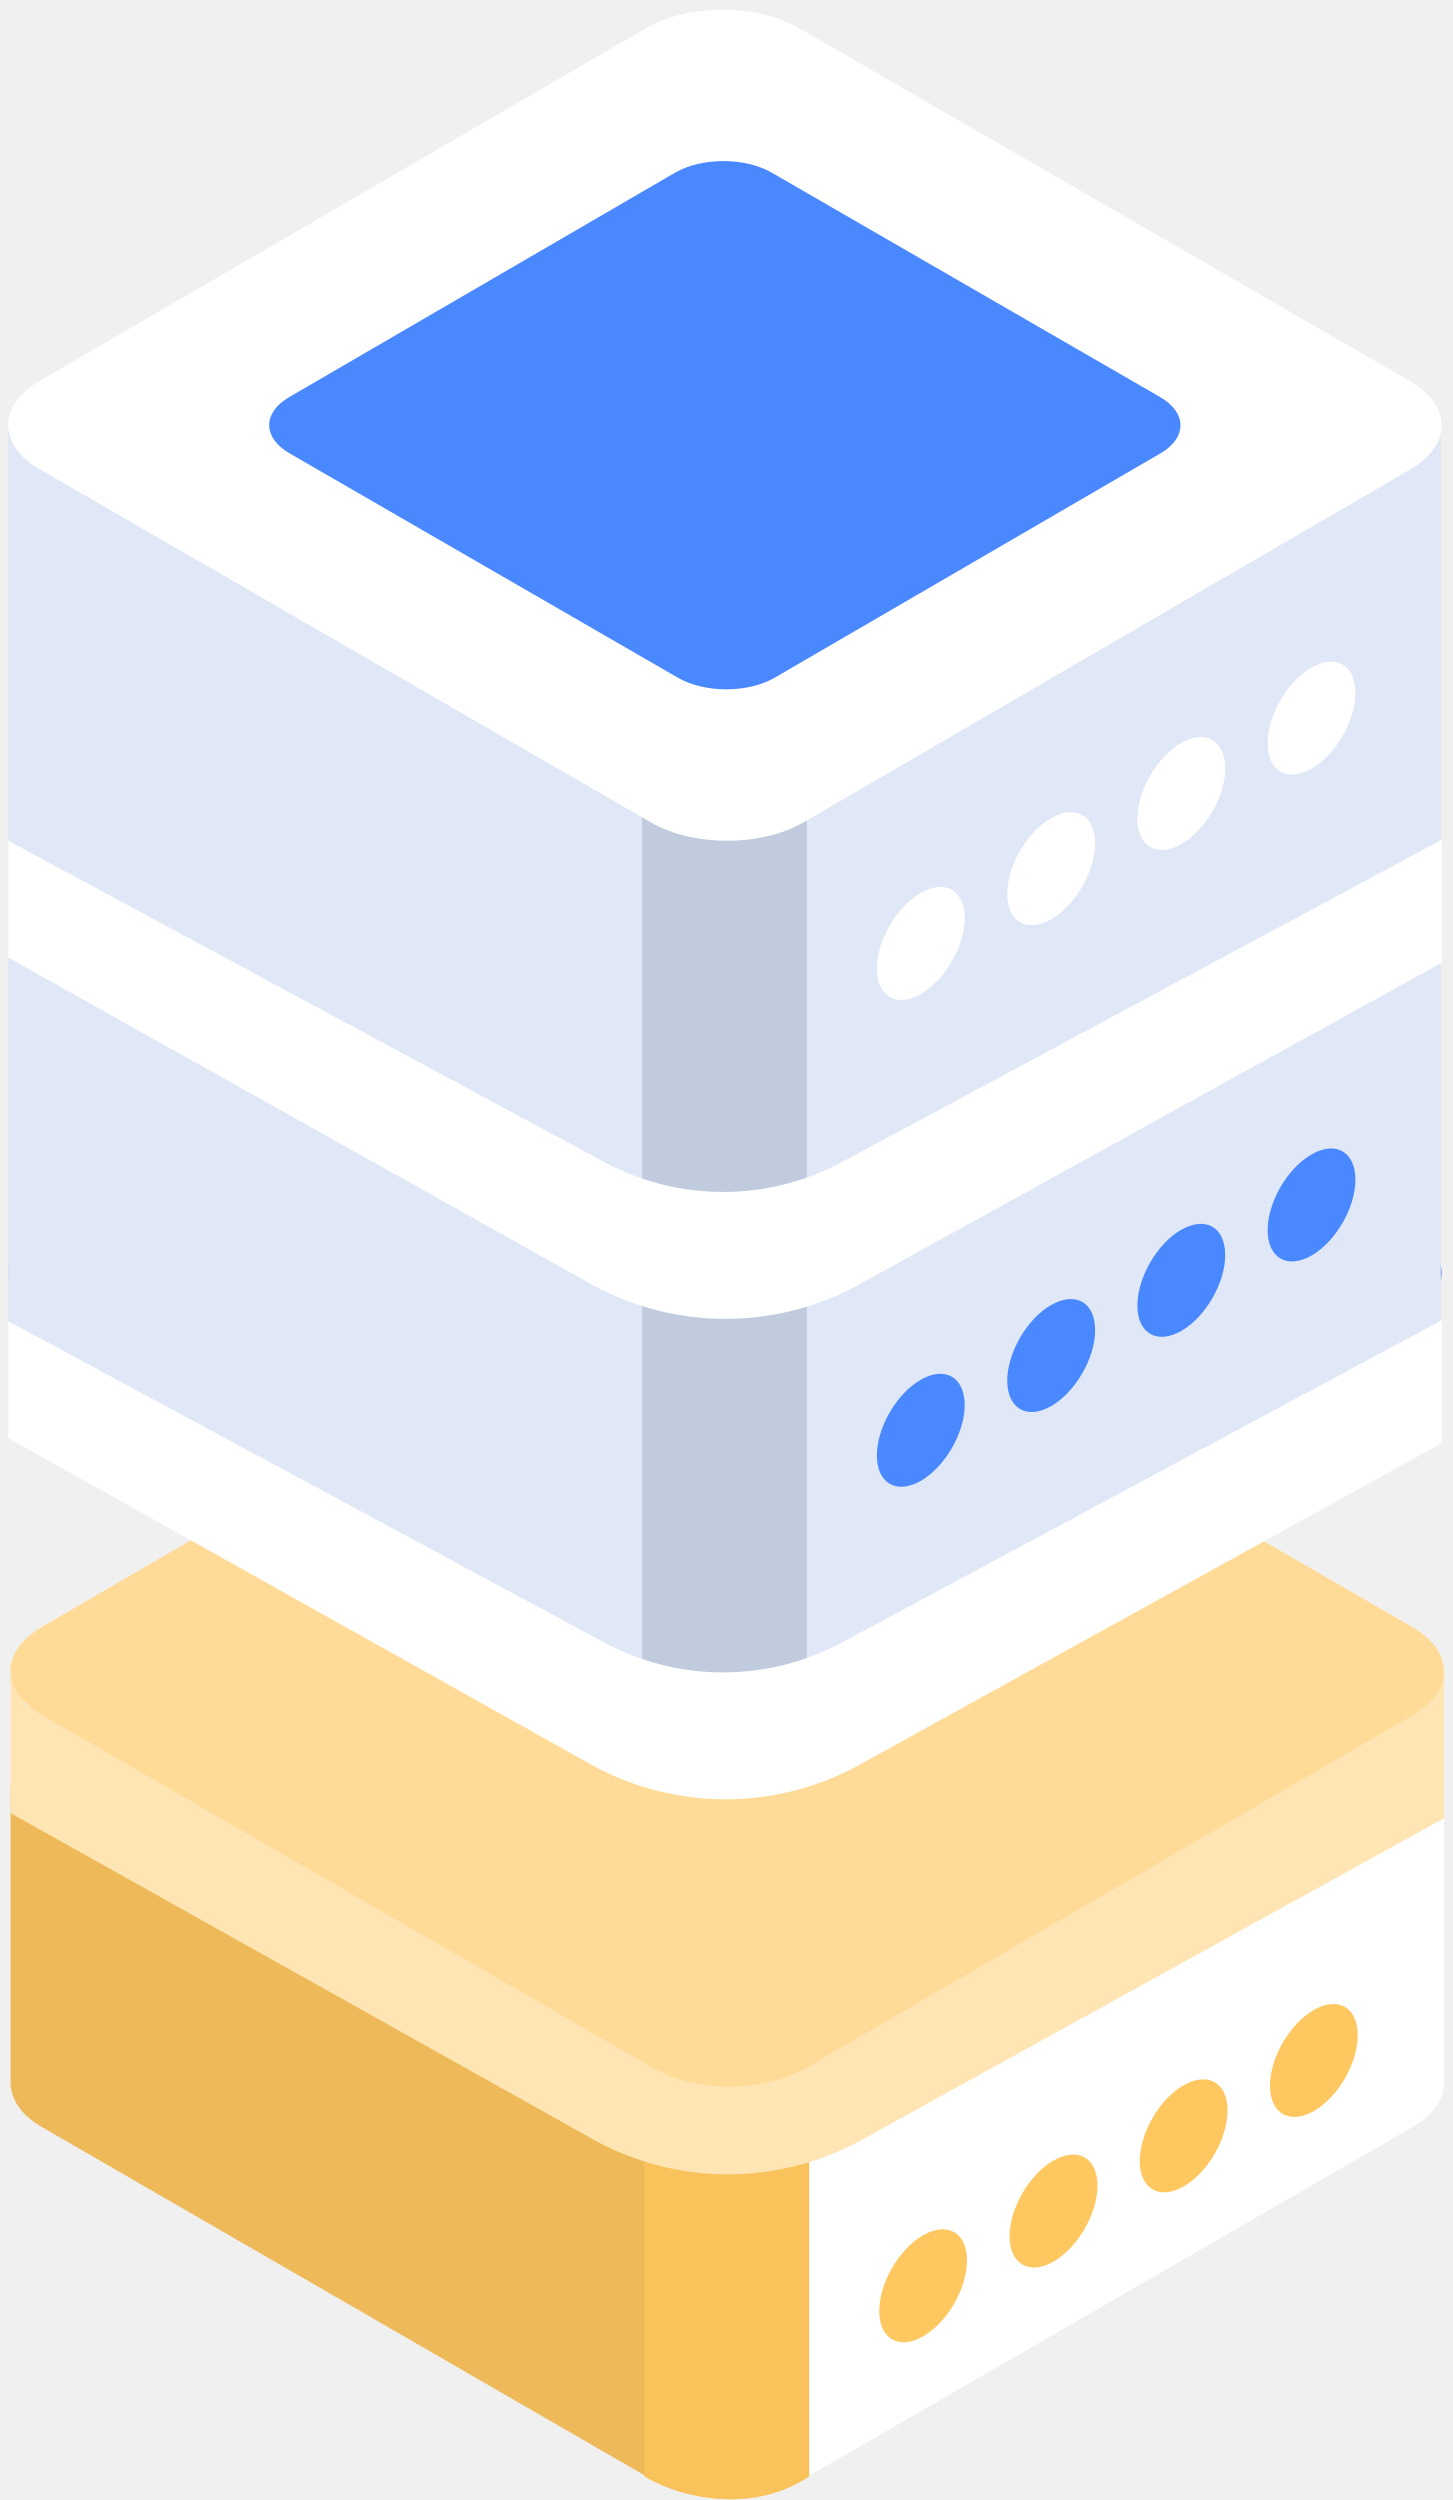
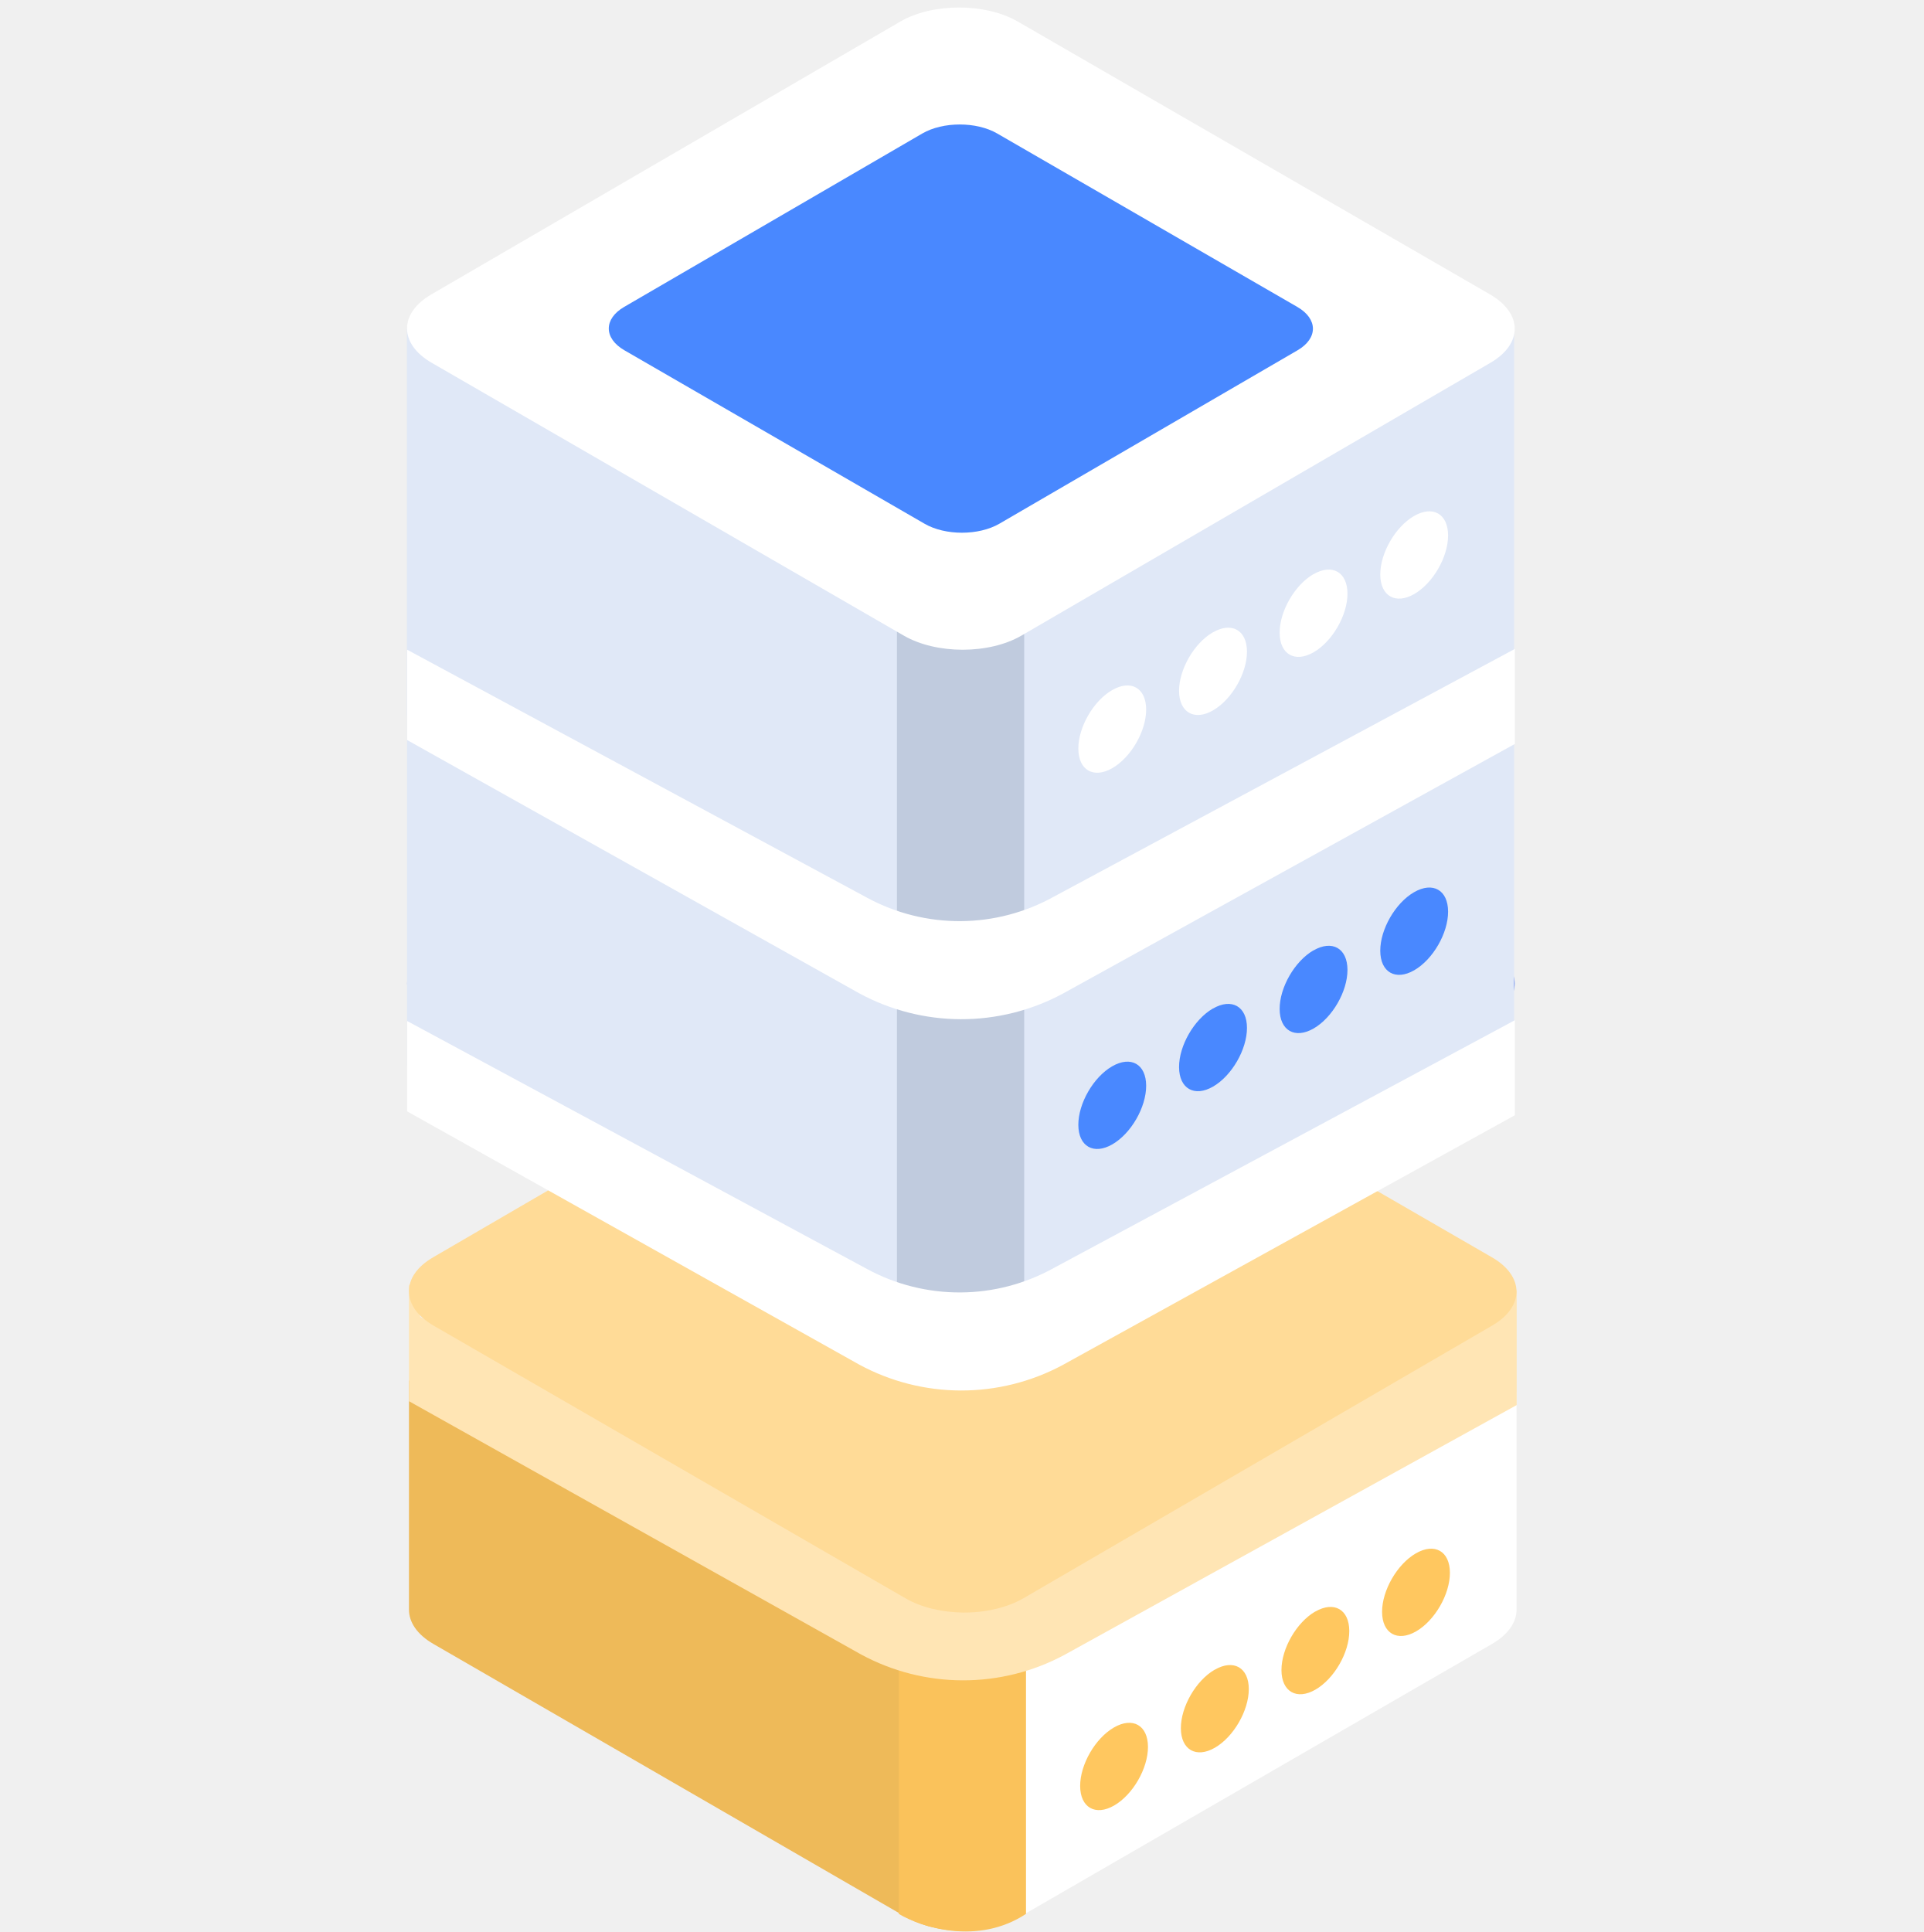
- <svg xmlns="http://www.w3.org/2000/svg" width="140" height="241" viewBox="0 0 140 241" fill="none">
+ <svg xmlns="http://www.w3.org/2000/svg" width="240" height="241" viewBox="0 0 140 241" fill="none">
  <path d="M70.106 199.855V240.875C67.522 240.835 64.966 240.251 62.982 239.107L62.073 238.587L4.08 205.074C2.029 203.894 1.021 202.345 1.021 200.788V172.208L70.106 199.855Z" fill="#EEBA59" />
  <path d="M139.204 173.599V200.788C139.204 202.345 138.18 203.89 136.128 205.074L78.084 238.615L77.223 239.107C75.238 240.251 72.682 240.835 70.099 240.875V201.245L139.204 173.599Z" fill="white" />
  <path d="M78.003 238.741V201.205H62.128V238.741C64.906 240.396 71.971 242.713 78.003 238.741Z" fill="#FAC25B" />
  <path d="M1.021 160.178L2.445 164.285L58.442 194.476C62.015 196.403 66.015 197.4 70.074 197.377C74.132 197.353 78.12 196.309 81.671 194.341L137.112 164.551L139.219 160.868V175.271L82.778 206.444C78.875 208.534 74.514 209.622 70.087 209.609C65.66 209.597 61.305 208.485 57.414 206.373L1.021 174.786" fill="#FFE5B4" />
  <path d="M88.974 215.488C86.64 216.835 84.751 220.112 84.759 222.793C84.767 225.474 86.668 226.566 89.001 225.22C91.335 223.873 93.228 220.596 93.22 217.903C93.212 215.21 91.311 214.137 88.974 215.488ZM101.539 208.283C99.205 209.629 97.316 212.906 97.324 215.587C97.332 218.268 99.233 219.361 101.567 218.014C103.901 216.668 105.798 213.387 105.798 210.698C105.798 208.008 103.889 206.932 101.551 208.283M114.085 201.025C111.751 202.38 109.866 205.649 109.874 208.338C109.882 211.027 111.783 212.112 114.116 210.765C116.45 209.419 118.343 206.142 118.335 203.448C118.327 200.755 116.426 199.683 114.089 201.033M126.642 193.768C124.308 195.115 122.419 198.392 122.427 201.073C122.435 203.754 124.336 204.847 126.67 203.5C129.003 202.154 130.897 198.876 130.889 196.183C130.881 193.49 128.98 192.418 126.642 193.768Z" fill="#FFC75F" />
  <path d="M136.183 165.341L77.655 199.386C75.579 200.577 72.841 201.177 70.114 201.153C67.53 201.114 64.974 200.53 62.99 199.386L4.08 165.353C2.029 164.173 1.021 162.624 1.021 161.067C1.021 159.51 2.033 158.004 4.045 156.832L62.537 122.803C64.625 121.611 67.364 121.012 70.102 121.035C72.686 121.075 75.261 121.659 77.226 122.803L136.128 156.836C140.204 159.184 140.215 162.989 136.183 165.341Z" fill="#FFDB97" />
  <path d="M135.957 126.935L77.428 160.981C75.352 162.172 72.614 162.772 69.887 162.748C67.304 162.708 64.748 162.125 62.763 160.981L3.854 126.947C1.802 125.768 0.794 124.218 0.794 122.661C0.794 121.104 1.806 119.599 3.818 118.427L62.311 84.398C64.398 83.206 67.137 82.606 69.876 82.63C72.459 82.67 75.035 83.254 76.999 84.398L135.901 118.431C139.977 120.779 139.989 124.584 135.957 126.935Z" fill="#557BEB" />
  <path d="M69.839 61.93V162.998C67.256 162.968 64.701 162.527 62.718 161.663L61.809 161.27L3.84 135.963C1.789 135.072 0.781 133.902 0.781 132.726V41.053L69.839 61.93Z" fill="#E0E8F7" />
  <path d="M70.115 51.934V122.814C67.522 122.798 64.957 122.567 62.965 122.113L62.053 121.907L3.852 90.821C1.793 90.353 0.781 89.739 0.781 89.121V40.968L70.115 51.934Z" fill="#E0E8F7" />
  <path d="M138.897 41.053V132.726C138.897 133.902 137.873 135.069 135.823 135.963L77.819 161.291L76.958 161.663C74.975 162.527 72.421 162.968 69.839 162.998V61.93L138.897 41.053Z" fill="#E0E8F7" />
  <path d="M77.777 74.022V161.342L76.923 161.71C74.956 162.565 72.423 163.001 69.863 163.031C67.302 163.001 64.769 162.565 62.802 161.71L61.901 161.321V74.022H77.777Z" fill="#C0CBDE" />
  <path d="M135.905 36.731L76.995 2.698C72.927 0.347 66.355 0.347 62.311 2.698L3.798 36.736C-0.242 39.087 -0.222 42.896 3.846 45.248L62.751 79.285C66.819 81.637 73.392 81.637 77.436 79.285L135.956 45.248C139.997 42.896 139.977 39.087 135.909 36.736" fill="white" />
  <path d="M111.849 38.285L74.403 16.648C71.82 15.155 67.656 15.155 65.073 16.648L27.869 38.285C25.301 39.778 25.313 42.201 27.9 43.695L65.346 65.331C67.93 66.825 72.093 66.825 74.677 65.331L111.881 43.695C114.449 42.201 114.437 39.778 111.849 38.285Z" fill="#4988FF" />
  <path d="M0.794 81.045L58.215 112.004C61.788 113.931 65.788 114.928 69.847 114.904C73.906 114.881 77.894 113.837 81.445 111.869L138.993 80.946V92.799L82.552 123.972C78.648 126.062 74.287 127.15 69.861 127.137C65.433 127.125 61.079 126.012 57.187 123.901L0.794 92.314" fill="white" />
  <path d="M0.794 127.362L58.215 158.32C61.788 160.247 65.788 161.244 69.847 161.221C73.906 161.197 77.894 160.153 81.445 158.185L138.993 127.262V139.115L82.552 170.288C78.648 172.378 74.287 173.466 69.861 173.453C65.433 173.441 61.079 172.329 57.187 170.217L0.794 138.63" fill="white" />
  <path d="M88.747 86.086C86.413 87.432 84.524 90.709 84.532 93.39C84.54 96.072 86.441 97.164 88.775 95.817C91.109 94.471 93.002 91.194 92.994 88.501C92.986 85.808 91.085 84.735 88.747 86.086ZM101.312 78.88C98.979 80.227 97.09 83.504 97.098 86.185C97.106 88.866 99.007 89.959 101.34 88.612C103.674 87.265 105.571 83.984 105.571 81.295C105.571 78.606 103.662 77.53 101.324 78.88M113.858 71.623C111.524 72.978 109.639 76.247 109.647 78.936C109.655 81.625 111.556 82.709 113.89 81.363C116.223 80.016 118.117 76.739 118.109 74.046C118.101 71.353 116.2 70.281 113.862 71.631M126.415 64.366C124.082 65.713 122.193 68.99 122.2 71.671C122.208 74.352 124.109 75.444 126.443 74.098C128.777 72.751 130.67 69.474 130.662 66.781C130.654 64.088 128.753 63.015 126.415 64.366Z" fill="white" />
  <path d="M88.747 133.016C86.413 134.362 84.524 137.639 84.532 140.321C84.54 143.002 86.441 144.094 88.775 142.748C91.109 141.401 93.002 138.124 92.994 135.431C92.986 132.738 91.085 131.665 88.747 133.016ZM101.312 125.81C98.979 127.157 97.09 130.434 97.098 133.115C97.106 135.796 99.007 136.889 101.34 135.542C103.674 134.196 105.571 130.915 105.571 128.225C105.571 125.536 103.662 124.46 101.324 125.81M113.858 118.553C111.524 119.908 109.639 123.177 109.647 125.866C109.655 128.555 111.556 129.639 113.89 128.293C116.223 126.946 118.117 123.669 118.109 120.976C118.101 118.283 116.2 117.211 113.862 118.561M126.415 111.296C124.082 112.643 122.193 115.92 122.2 118.601C122.208 121.282 124.109 122.374 126.443 121.028C128.777 119.681 130.67 116.404 130.662 113.711C130.654 111.018 128.753 109.946 126.415 111.296Z" fill="#4988FF" />
</svg>
